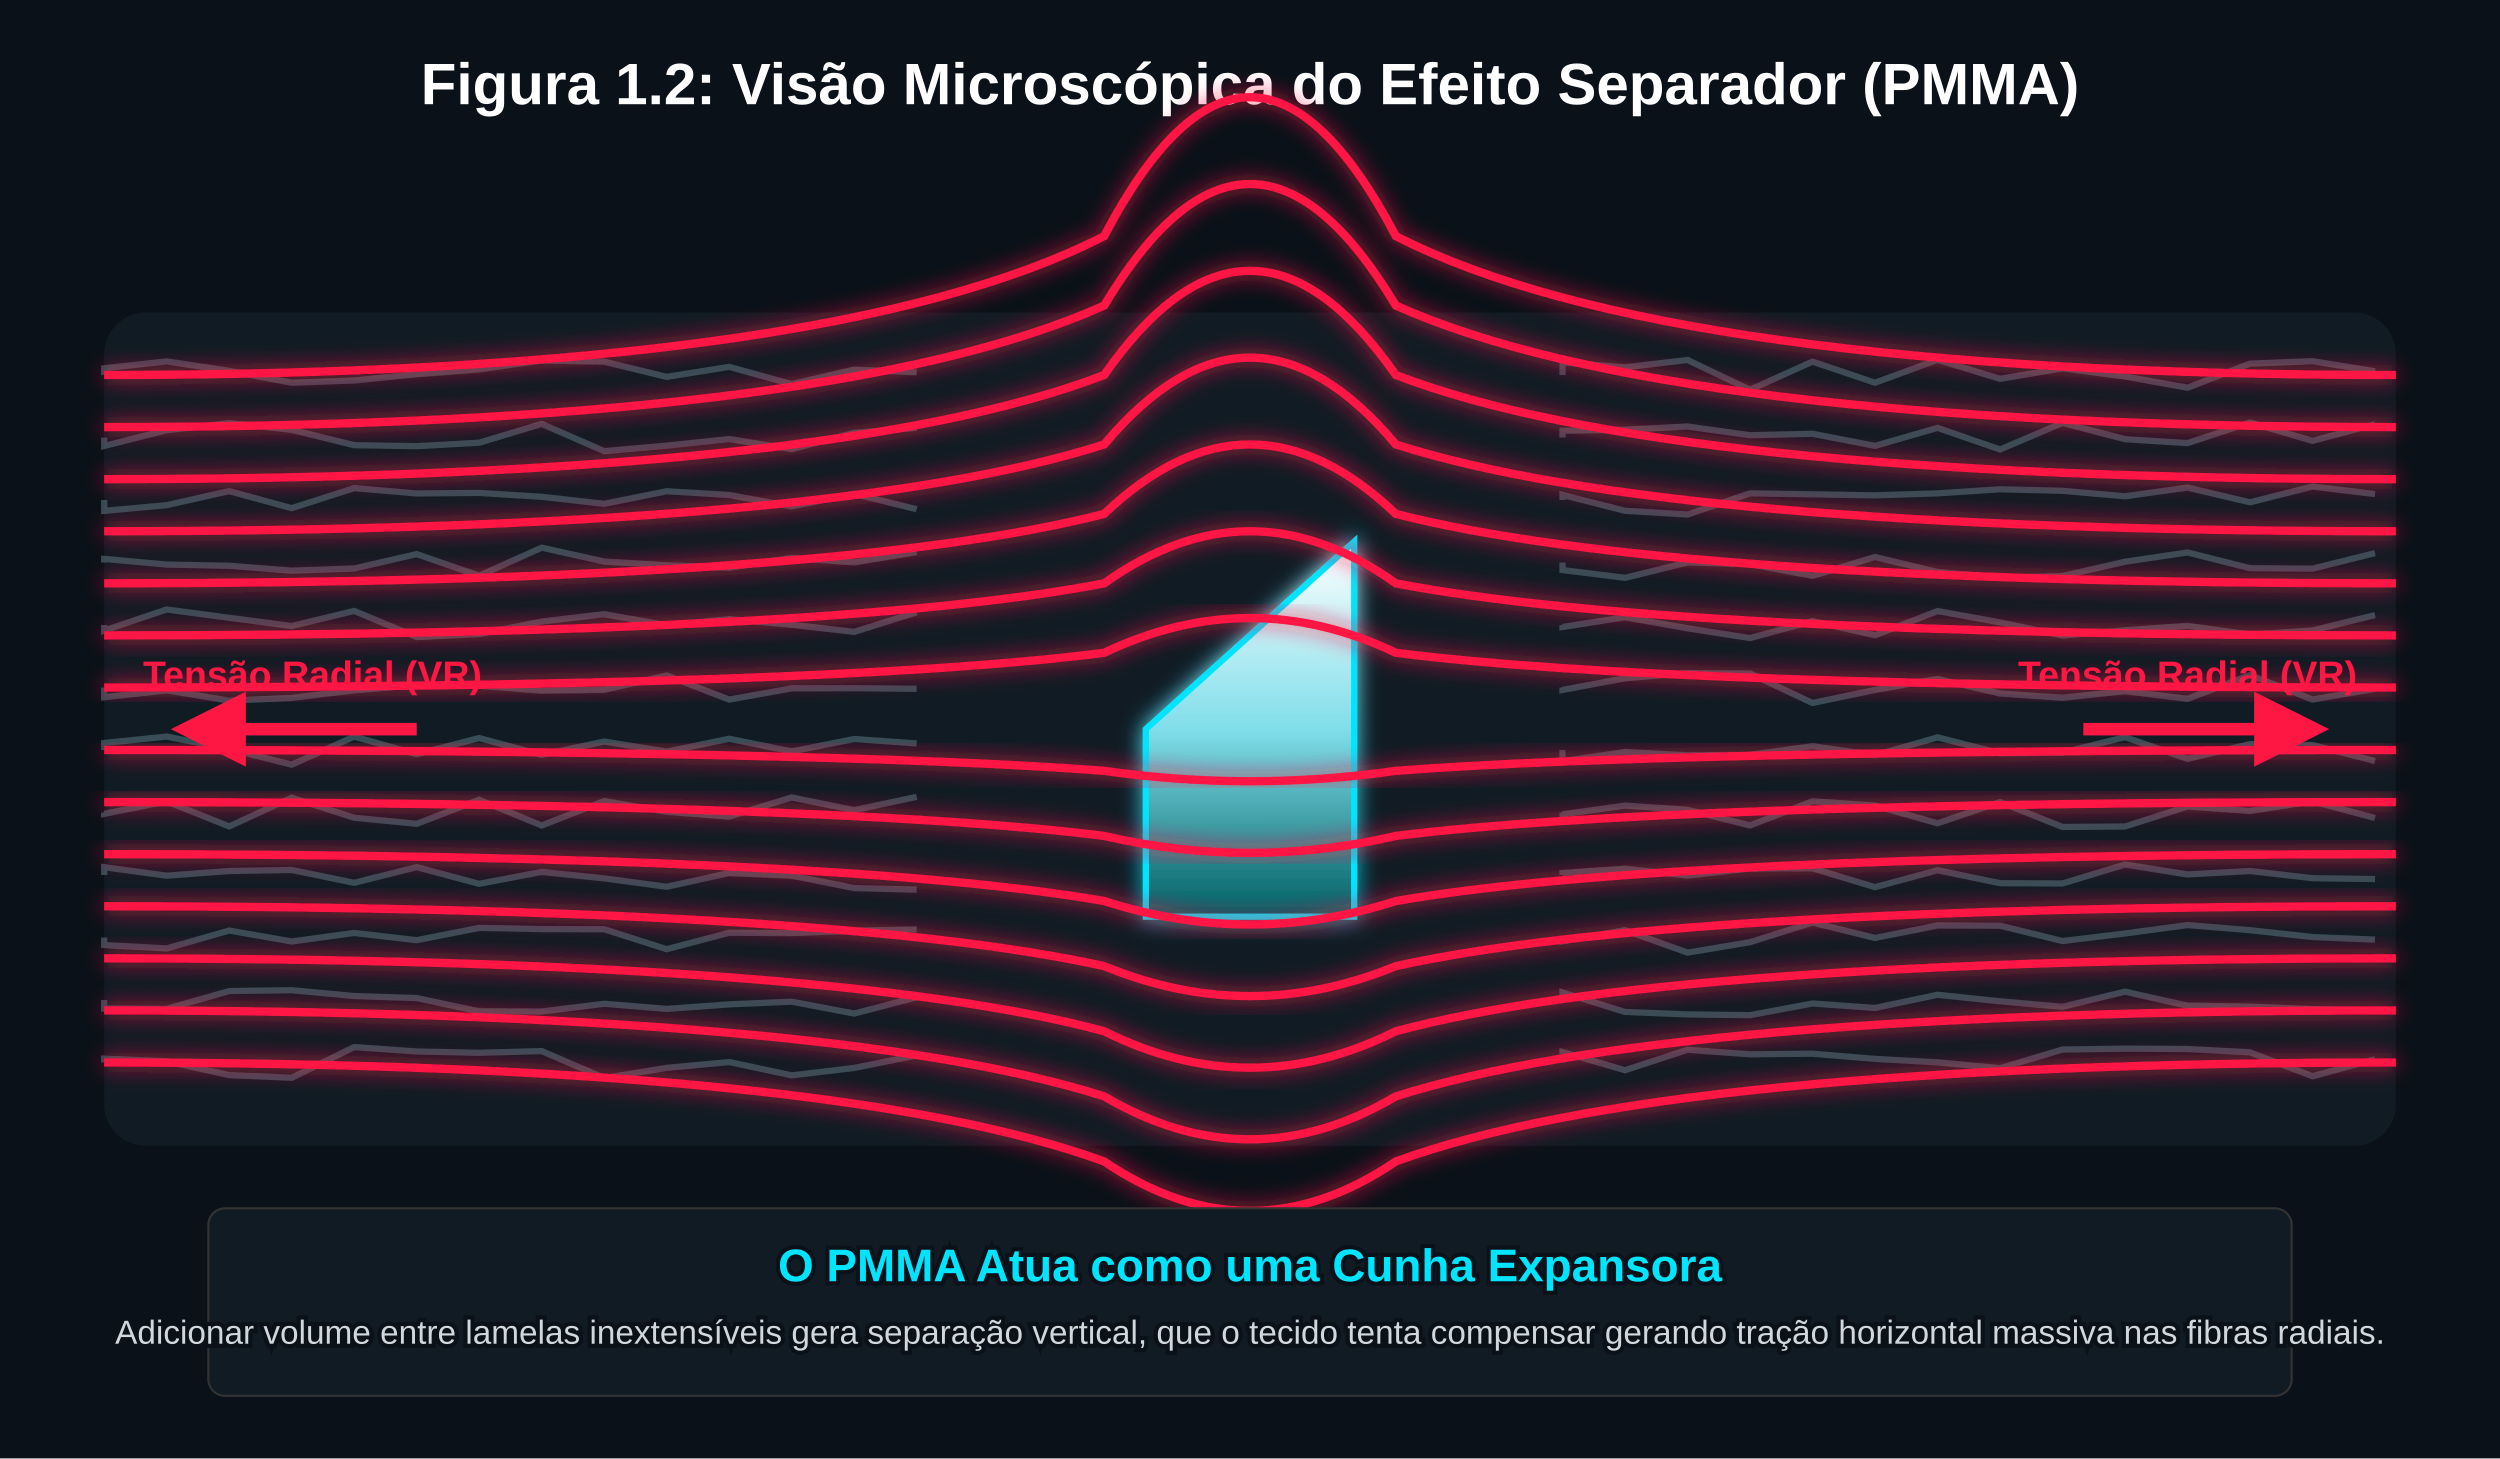
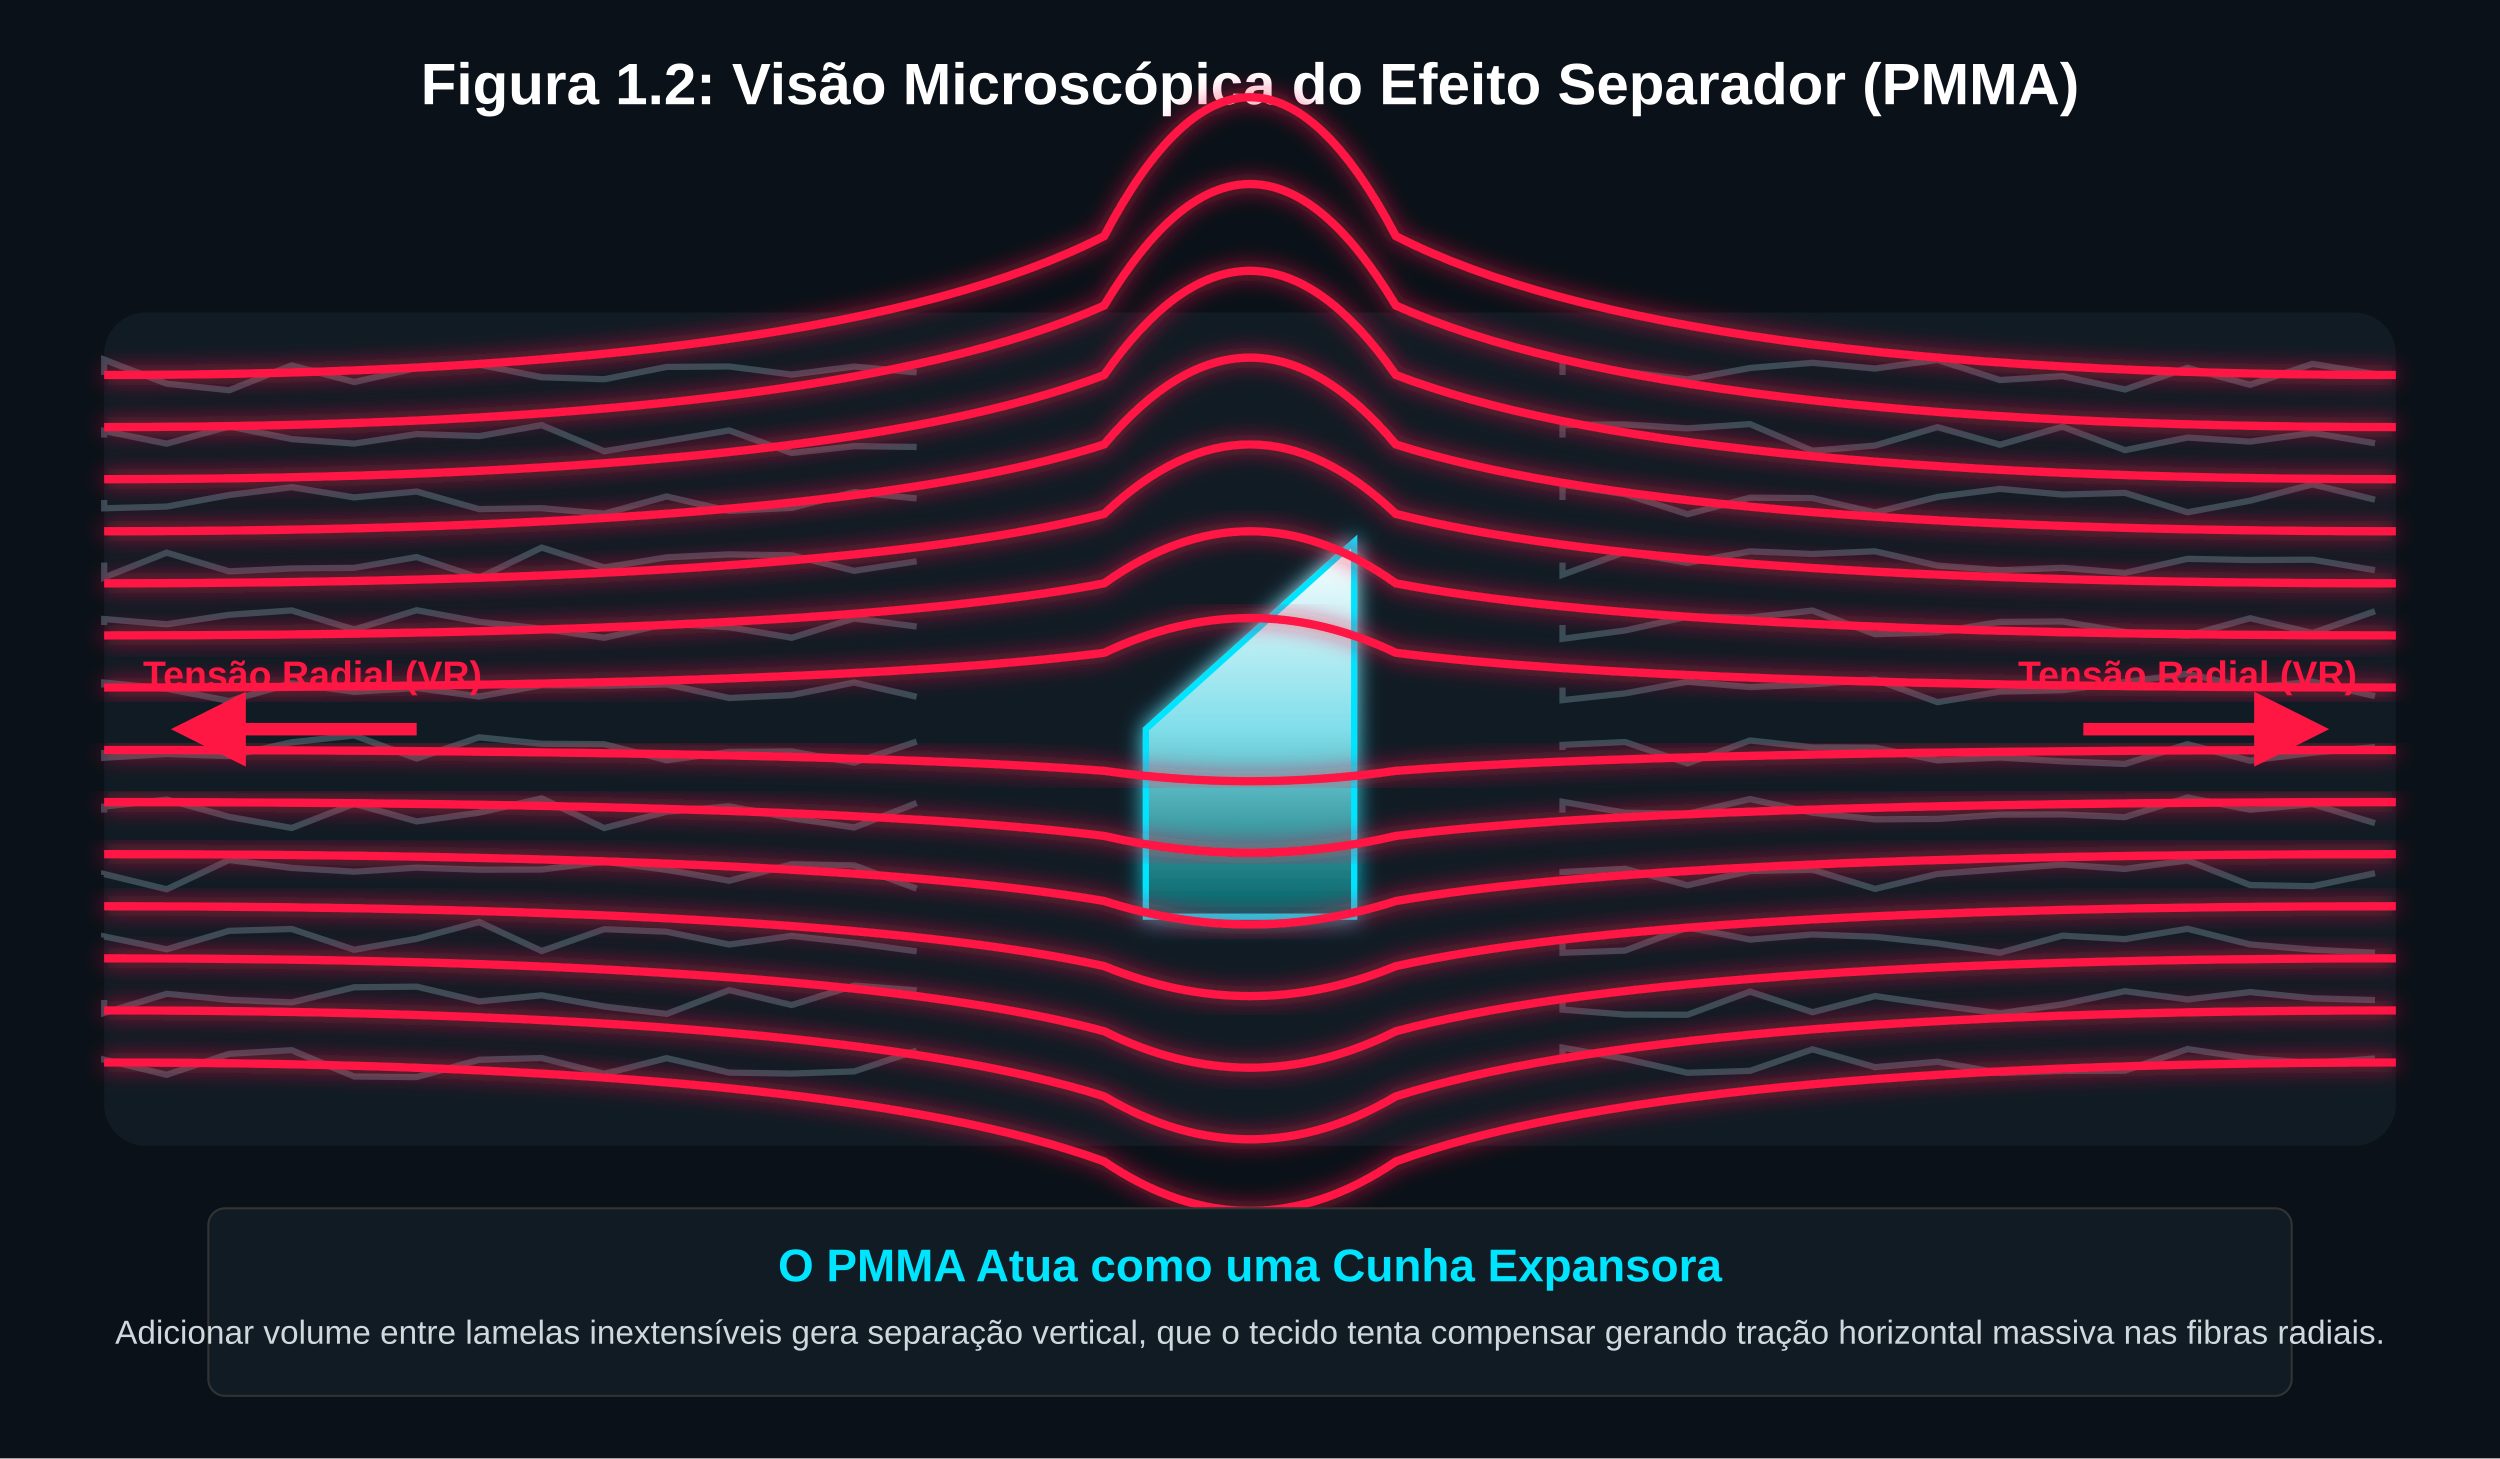
<svg xmlns="http://www.w3.org/2000/svg" viewBox="0 0 1200 700">
  <rect width="1200" height="700" fill="#0a1118" />
  <defs>
    <filter id="pmmaGlow" x="-20%" y="-20%" width="140%" height="140%">
      <feGaussianBlur stdDeviation="5" result="blur" />
      <feMerge>
        <feMergeNode in="blur" />
        <feMergeNode in="SourceGraphic" />
      </feMerge>
    </filter>
    <linearGradient id="pmmaGradient" x1="0%" y1="0%" x2="0%" y2="100%">
      <stop offset="0%" stop-color="#ffffff" />
      <stop offset="50%" stop-color="#80deea" />
      <stop offset="100%" stop-color="#006064" />
    </linearGradient>
  </defs>
-   <text x="600" y="50" fill="#ffffff" font-family="Arial" font-size="28" font-weight="bold" text-anchor="middle" paint-order="stroke" stroke="#0a1118" stroke-width="4">Figura 1.2: Visão Microscópica do Efeito Separador (PMMA)</text>
+   <text x="600" y="50" fill="#ffffff" font-family="Arial" font-size="28" font-weight="bold" text-anchor="middle">Figura 1.2: Visão Microscópica do Efeito Separador (PMMA)</text>
  <rect x="50" y="150" width="1100" height="400" fill="#111B24" rx="20" />
-   <path d="M 50 180 L 50 176.769 L 80 173.469 L 110 178.02 L 140 183.706 L 170 182.63 L 200 179.604 L 230 177.272 L 260 173.026 L 290 173.595 L 320 180.896 L 350 176.094 L 380 184.381 L 410 177.437 L 440 178.674" fill="none" stroke="#546e7a" stroke-width="3" opacity="0.6" />
-   <path d="M 750 180 L 750 173.911 L 780 176.326 L 810 172.791 L 840 187.091 L 870 173.572 L 900 183.713 L 930 172.709 L 960 181.813 L 990 176.797 L 1020 180.712 L 1050 186.097 L 1080 174.562 L 1110 173.354 L 1140 178.243" fill="none" stroke="#546e7a" stroke-width="3" opacity="0.6" />
-   <path d="M 50 210 L 50 214.057 L 80 206.496 L 110 203.13 L 140 206.289 L 170 213.681 L 200 214.165 L 230 212.492 L 260 203.457 L 290 216.551 L 320 213.914 L 350 210.743 L 380 215.587 L 410 207.774 L 440 205.318" fill="none" stroke="#546e7a" stroke-width="3" opacity="0.6" />
-   <path d="M 750 210 L 750 206.745 L 780 206.263 L 810 204.724 L 840 208.921 L 870 208.21 L 900 214.017 L 930 205.365 L 960 215.75 L 990 203.003 L 1020 210.804 L 1050 212.69 L 1080 202.809 L 1110 211.61 L 1140 203.614" fill="none" stroke="#546e7a" stroke-width="3" opacity="0.6" />
-   <path d="M 50 240 L 50 245.21 L 80 242.487 L 110 235.717 L 140 243.928 L 170 234.296 L 200 236.859 L 230 236.603 L 260 238.474 L 290 241.84 L 320 235.79 L 350 237.608 L 380 243.064 L 410 237.044 L 440 244.409" fill="none" stroke="#546e7a" stroke-width="3" opacity="0.6" />
-   <path d="M 750 240 L 750 237.555 L 780 245.175 L 810 246.961 L 840 236.817 L 870 237.276 L 900 237.763 L 930 236.815 L 960 234.846 L 990 235.579 L 1020 238.211 L 1050 234.03 L 1080 241.102 L 1110 233.541 L 1140 237.147" fill="none" stroke="#546e7a" stroke-width="3" opacity="0.6" />
-   <path d="M 50 270 L 50 268.284 L 80 270.995 L 110 271.583 L 140 273.921 L 170 272.868 L 200 265.976 L 230 276.349 L 260 262.887 L 290 269.54 L 320 271.334 L 350 272.501 L 380 267.804 L 410 269.934 L 440 264.957" fill="none" stroke="#546e7a" stroke-width="3" opacity="0.6" />
-   <path d="M 750 270 L 750 273.619 L 780 277.355 L 810 269.984 L 840 270.784 L 870 276.398 L 900 267.37 L 930 274.576 L 960 277.347 L 990 276.483 L 1020 269.641 L 1050 265.173 L 1080 272.741 L 1110 272.959 L 1140 265.489" fill="none" stroke="#546e7a" stroke-width="3" opacity="0.6" />
-   <path d="M 50 300 L 50 302.674 L 80 292.537 L 110 296.556 L 140 300.495 L 170 293.245 L 200 305.778 L 230 304.331 L 260 298.331 L 290 294.813 L 320 300.13 L 350 297.17 L 380 299.876 L 410 303.295 L 440 293.869" fill="none" stroke="#546e7a" stroke-width="3" opacity="0.6" />
-   <path d="M 750 300 L 750 300.955 L 780 296.253 L 810 301.584 L 840 306.268 L 870 298.125 L 900 304.932 L 930 293.314 L 960 298.743 L 990 305.061 L 1020 302.552 L 1050 300.411 L 1080 304.629 L 1110 302.637 L 1140 295.247" fill="none" stroke="#546e7a" stroke-width="3" opacity="0.6" />
-   <path d="M 50 330 L 50 334.677 L 80 331.377 L 110 336.313 L 140 334.992 L 170 331.352 L 200 328.857 L 230 329.152 L 260 331.508 L 290 331.145 L 320 324.22 L 350 335.81 L 380 330.398 L 410 330.331 L 440 330.616" fill="none" stroke="#546e7a" stroke-width="3" opacity="0.6" />
-   <path d="M 750 330 L 750 331.161 L 780 325.557 L 810 323.082 L 840 323.296 L 870 337.427 L 900 331.181 L 930 325.877 L 960 332.869 L 990 334.938 L 1020 331.729 L 1050 335.439 L 1080 324.006 L 1110 335.785 L 1140 330.63" fill="none" stroke="#546e7a" stroke-width="3" opacity="0.6" />
-   <path d="M 50 360 L 50 356.653 L 80 353.547 L 110 359.503 L 140 367.034 L 170 353.568 L 200 361.996 L 230 354.264 L 260 362.314 L 290 355.939 L 320 360.789 L 350 354.602 L 380 360.691 L 410 354.722 L 440 356.86" fill="none" stroke="#546e7a" stroke-width="3" opacity="0.6" />
-   <path d="M 750 360 L 750 365.36 L 780 360.976 L 810 362.559 L 840 362.346 L 870 358.162 L 900 362.548 L 930 353.935 L 960 361.548 L 990 361.278 L 1020 353.832 L 1050 364.258 L 1080 357.145 L 1110 357.624 L 1140 365.275" fill="none" stroke="#546e7a" stroke-width="3" opacity="0.6" />
-   <path d="M 50 390 L 50 390.656 L 80 384.682 L 110 396.668 L 140 382.893 L 170 392.502 L 200 395.428 L 230 383.905 L 260 396.232 L 290 384.53 L 320 389.632 L 350 391.972 L 380 382.78 L 410 388.869 L 440 382.503" fill="none" stroke="#546e7a" stroke-width="3" opacity="0.6" />
-   <path d="M 750 390 L 750 390.865 L 780 386.702 L 810 388.692 L 840 396.212 L 870 384.623 L 900 386.702 L 930 395.168 L 960 384.984 L 990 396.944 L 1020 396.724 L 1050 387.109 L 1080 389.276 L 1110 384.639 L 1140 392.624" fill="none" stroke="#546e7a" stroke-width="3" opacity="0.6" />
-   <path d="M 50 420 L 50 416.247 L 80 420.32 L 110 418.083 L 140 417.582 L 170 423.736 L 200 416.221 L 230 424.236 L 260 418.523 L 290 421.605 L 320 425.651 L 350 419.05 L 380 420.305 L 410 426.26 L 440 427.057" fill="none" stroke="#546e7a" stroke-width="3" opacity="0.6" />
-   <path d="M 750 420 L 750 419.009 L 780 416.998 L 810 420.272 L 840 416.859 L 870 416.777 L 900 425.834 L 930 417.71 L 960 423.926 L 990 424.074 L 1020 414.959 L 1050 419.726 L 1080 418.073 L 1110 421.536 L 1140 421.953" fill="none" stroke="#546e7a" stroke-width="3" opacity="0.6" />
-   <path d="M 50 450 L 50 453.619 L 80 455.254 L 110 446.659 L 140 451.916 L 170 447.807 L 200 451.302 L 230 445.371 L 260 445.972 L 290 446.024 L 320 455.617 L 350 447.703 L 380 447.906 L 410 446.707 L 440 446.126" fill="none" stroke="#546e7a" stroke-width="3" opacity="0.6" />
-   <path d="M 750 450 L 750 451.823 L 780 446.498 L 810 457.255 L 840 452.245 L 870 442.819 L 900 450.209 L 930 444.225 L 960 444.331 L 990 451.696 L 1020 448.063 L 1050 444.022 L 1080 446.494 L 1110 449.786 L 1140 451.031" fill="none" stroke="#546e7a" stroke-width="3" opacity="0.6" />
-   <path d="M 50 480 L 50 484.093 L 80 484.253 L 110 475.704 L 140 475.3 L 170 478.105 L 200 479.089 L 230 485.455 L 260 485.53 L 290 481.811 L 320 484.278 L 350 482.1 L 380 480.797 L 410 486.507 L 440 478.68" fill="none" stroke="#546e7a" stroke-width="3" opacity="0.6" />
-   <path d="M 750 480 L 750 476.395 L 780 485.729 L 810 486.93 L 840 487.274 L 870 481.67 L 900 483.82 L 930 477.494 L 960 480.634 L 990 483.265 L 1020 475.996 L 1050 482.744 L 1080 483.182 L 1110 484.378 L 1140 484.995" fill="none" stroke="#546e7a" stroke-width="3" opacity="0.6" />
-   <path d="M 50 510 L 50 508.169 L 80 509.422 L 110 516.063 L 140 517.324 L 170 502.613 L 200 504.718 L 230 505.344 L 260 504.515 L 290 517.44 L 320 512.576 L 350 509.778 L 380 516.18 L 410 512.607 L 440 506.549" fill="none" stroke="#546e7a" stroke-width="3" opacity="0.6" />
-   <path d="M 750 510 L 750 505.002 L 780 513.707 L 810 503.88 L 840 506.065 L 870 505.776 L 900 508.276 L 930 509.925 L 960 512.73 L 990 503.787 L 1020 503.359 L 1050 503.531 L 1080 505.116 L 1110 516.606 L 1140 508.465" fill="none" stroke="#546e7a" stroke-width="3" opacity="0.6" />
+   <path d="M 50 180 L 50 172.634 L 80 184.187 L 110 187.316 L 140 175.388 L 170 183.384 L 200 176.646 L 230 175.024 L 260 181.069 L 290 182.037 L 320 176.127 L 350 175.906 L 380 179.8 L 410 175.935 L 440 178.764" fill="none" stroke="#546e7a" stroke-width="3" opacity="0.6" />
+   <path d="M 750 180 L 750 172.572 L 780 178.417 L 810 182.147 L 840 176.628 L 870 174.149 L 900 176.889 L 930 172.749 L 960 182.417 L 990 180.554 L 1020 186.946 L 1050 176.563 L 1080 184.715 L 1110 174.641 L 1140 179.562" fill="none" stroke="#546e7a" stroke-width="3" opacity="0.6" />
+   <path d="M 50 210 L 50 206.863 L 80 212.96 L 110 204.672 L 140 210.764 L 170 212.925 L 200 208.351 L 230 209.326 L 260 204.062 L 290 216.586 L 320 211.667 L 350 206.594 L 380 217.449 L 410 214.161 L 440 214.538" fill="none" stroke="#546e7a" stroke-width="3" opacity="0.6" />
+   <path d="M 750 210 L 750 204.001 L 780 203.698 L 810 205.626 L 840 203.561 L 870 216.371 L 900 213.856 L 930 205.032 L 960 213.477 L 990 204.826 L 1020 216.074 L 1050 210.002 L 1080 211.977 L 1110 207.804 L 1140 212.75" fill="none" stroke="#546e7a" stroke-width="3" opacity="0.6" />
+   <path d="M 50 240 L 50 243.975 L 80 243.166 L 110 237.594 L 140 233.847 L 170 238.752 L 200 235.932 L 230 244.395 L 260 243.929 L 290 246.581 L 320 238.295 L 350 245.241 L 380 243.76 L 410 236.17 L 440 239.292" fill="none" stroke="#546e7a" stroke-width="3" opacity="0.6" />
+   <path d="M 750 240 L 750 232.666 L 780 237.224 L 810 246.83 L 840 238.874 L 870 239.096 L 900 246.004 L 930 238.548 L 960 234.659 L 990 237.386 L 1020 236.575 L 1050 245.893 L 1080 240.345 L 1110 232.507 L 1140 239.852" fill="none" stroke="#546e7a" stroke-width="3" opacity="0.6" />
+   <path d="M 50 270 L 50 277.193 L 80 265.281 L 110 274.251 L 140 272.869 L 170 272.579 L 200 267.38 L 230 277.312 L 260 262.843 L 290 272.406 L 320 267.519 L 350 266.089 L 380 266.556 L 410 273.983 L 440 269.421" fill="none" stroke="#546e7a" stroke-width="3" opacity="0.6" />
+   <path d="M 750 270 L 750 275.865 L 780 264.97 L 810 270.159 L 840 264.641 L 870 265.92 L 900 264.616 L 930 271.483 L 960 273.705 L 990 272.55 L 1020 274.974 L 1050 268.24 L 1080 268.813 L 1110 268.652 L 1140 273.722" fill="none" stroke="#546e7a" stroke-width="3" opacity="0.6" />
+   <path d="M 50 300 L 50 297.159 L 80 299.648 L 110 295.095 L 140 293.002 L 170 302.169 L 200 292.91 L 230 298.48 L 260 301.77 L 290 306.158 L 320 299.389 L 350 301.073 L 380 306.122 L 410 296.855 L 440 300.738" fill="none" stroke="#546e7a" stroke-width="3" opacity="0.6" />
+   <path d="M 750 300 L 750 306.632 L 780 302.631 L 810 295.954 L 840 296.358 L 870 293.06 L 900 304.431 L 930 303.435 L 960 298.519 L 990 298.294 L 1020 303.382 L 1050 305.13 L 1080 296.763 L 1110 303.832 L 1140 293.389" fill="none" stroke="#546e7a" stroke-width="3" opacity="0.6" />
+   <path d="M 50 330 L 50 327.632 L 80 330.586 L 110 336.464 L 140 327.964 L 170 332.09 L 200 330.213 L 230 334.321 L 260 328.89 L 290 329.14 L 320 328.516 L 350 335.031 L 380 333.635 L 410 327.608 L 440 334.439" fill="none" stroke="#546e7a" stroke-width="3" opacity="0.6" />
+   <path d="M 750 330 L 750 336.052 L 780 332.825 L 810 327.251 L 840 329.793 L 870 328.477 L 900 326.125 L 930 337.047 L 960 331.997 L 990 331.254 L 1020 327.383 L 1050 323.358 L 1080 330.189 L 1110 327.191 L 1140 334.175" fill="none" stroke="#546e7a" stroke-width="3" opacity="0.6" />
+   <path d="M 50 360 L 50 363.72 L 80 361.909 L 110 362.924 L 140 356.302 L 170 353.011 L 200 364.082 L 230 353.9 L 260 357.002 L 290 357.214 L 320 364.917 L 350 360.918 L 380 360.708 L 410 366.03 L 440 355.969" fill="none" stroke="#546e7a" stroke-width="3" opacity="0.6" />
+   <path d="M 750 360 L 750 357.541 L 780 356.155 L 810 366.423 L 840 355.426 L 870 358.728 L 900 358.875 L 930 365.001 L 960 363.578 L 990 365.446 L 1020 366.706 L 1050 357.183 L 1080 365.147 L 1110 361.315 L 1140 358.593" fill="none" stroke="#546e7a" stroke-width="3" opacity="0.6" />
+   <path d="M 50 390 L 50 387.178 L 80 383.775 L 110 392.089 L 140 397.435 L 170 385.825 L 200 394.282 L 230 390.089 L 260 383.207 L 290 397.475 L 320 389.608 L 350 387.04 L 380 392.683 L 410 397.205 L 440 385.441" fill="none" stroke="#546e7a" stroke-width="3" opacity="0.6" />
+   <path d="M 750 390 L 750 384.863 L 780 390.099 L 810 390.643 L 840 383.538 L 870 390.099 L 900 393.297 L 930 393.086 L 960 391.029 L 990 390.921 L 1020 392.197 L 1050 382.789 L 1080 388.689 L 1110 385.965 L 1140 395.119" fill="none" stroke="#546e7a" stroke-width="3" opacity="0.6" />
+   <path d="M 50 420 L 50 419.54 L 80 426.852 L 110 412.78 L 140 416.602 L 170 418.408 L 200 416.461 L 230 417.442 L 260 417.385 L 290 413.629 L 320 417.518 L 350 422.738 L 380 414.851 L 410 415.379 L 440 426.583" fill="none" stroke="#546e7a" stroke-width="3" opacity="0.6" />
+   <path d="M 750 420 L 750 418.547 L 780 417.049 L 810 424.912 L 840 418.088 L 870 417.47 L 900 426.662 L 930 419.48 L 960 417.227 L 990 415.014 L 1020 417.091 L 1050 413.001 L 1080 424.816 L 1110 425.383 L 1140 419.139" fill="none" stroke="#546e7a" stroke-width="3" opacity="0.6" />
+   <path d="M 50 450 L 50 449.482 L 80 455.667 L 110 446.799 L 140 445.911 L 170 455.876 L 200 450.609 L 230 442.575 L 260 456.492 L 290 446.004 L 320 447.224 L 350 453.383 L 380 449.237 L 410 452.549 L 440 456.647" fill="none" stroke="#546e7a" stroke-width="3" opacity="0.6" />
+   <path d="M 750 450 L 750 457.312 L 780 456.26 L 810 445.166 L 840 451.005 L 870 448.544 L 900 449.657 L 930 452.836 L 960 457.3 L 990 449.125 L 1020 450.779 L 1050 445.823 L 1080 453.327 L 1110 455.843 L 1140 457.318" fill="none" stroke="#546e7a" stroke-width="3" opacity="0.6" />
+   <path d="M 50 480 L 50 486.221 L 80 477.018 L 110 479.908 L 140 481.137 L 170 473.896 L 200 473.59 L 230 480.702 L 260 477.739 L 290 483.121 L 320 486.679 L 350 475.243 L 380 482.43 L 410 473.075 L 440 475.385" fill="none" stroke="#546e7a" stroke-width="3" opacity="0.6" />
+   <path d="M 750 480 L 750 484.612 L 780 486.997 L 810 487.072 L 840 475.974 L 870 485.871 L 900 478.128 L 930 482.401 L 960 486.4 L 990 482.054 L 1020 475.761 L 1050 479.748 L 1080 476.198 L 1110 479.189 L 1140 480.03" fill="none" stroke="#546e7a" stroke-width="3" opacity="0.6" />
+   <path d="M 50 510 L 50 508.613 L 80 515.916 L 110 505.813 L 140 504.082 L 170 516.726 L 200 517.006 L 230 508.677 L 260 507.862 L 290 515.442 L 320 507.921 L 350 514.857 L 380 515.322 L 410 514.263 L 440 504.273" fill="none" stroke="#546e7a" stroke-width="3" opacity="0.6" />
+   <path d="M 750 510 L 750 502.872 L 780 508.228 L 810 514.954 L 840 514.008 L 870 503.669 L 900 512.244 L 930 509.639 L 960 515.044 L 990 514.059 L 1020 513.913 L 1050 503.548 L 1080 507.996 L 1110 510.251 L 1140 508.067" fill="none" stroke="#546e7a" stroke-width="3" opacity="0.6" />
  <path d="M 550 440 L 550 350 L 650 260 L 650 440 Z" fill="url(#pmmaGradient)" stroke="#00e5ff" stroke-width="3" filter="url(#pmmaGlow)" />
  <path d="M 50 180 Q 400 180 530 113.333 Q 600 -20 670 113.333 Q 800 180 1150 180" fill="none" stroke="#ff1744" stroke-width="4" filter="url(#pmmaGlow)" />
  <path d="M 50 205 Q 400 205 530 146.667 Q 600 30 670 146.667 Q 800 205 1150 205" fill="none" stroke="#ff1744" stroke-width="4" filter="url(#pmmaGlow)" />
  <path d="M 50 230 Q 400 230 530 180 Q 600 80 670 180 Q 800 230 1150 230" fill="none" stroke="#ff1744" stroke-width="4" filter="url(#pmmaGlow)" />
  <path d="M 50 255 Q 400 255 530 213.333 Q 600 130 670 213.333 Q 800 255 1150 255" fill="none" stroke="#ff1744" stroke-width="4" filter="url(#pmmaGlow)" />
  <path d="M 50 280 Q 400 280 530 246.667 Q 600 180 670 246.667 Q 800 280 1150 280" fill="none" stroke="#ff1744" stroke-width="4" filter="url(#pmmaGlow)" />
  <path d="M 50 305 Q 400 305 530 280 Q 600 230 670 280 Q 800 305 1150 305" fill="none" stroke="#ff1744" stroke-width="4" filter="url(#pmmaGlow)" />
  <path d="M 50 330 Q 400 330 530 313.333 Q 600 280 670 313.333 Q 800 330 1150 330" fill="none" stroke="#ff1744" stroke-width="4" filter="url(#pmmaGlow)" />
  <path d="M 50 360 Q 400 360 530 370 Q 600 380 670 370 Q 800 360 1150 360" fill="none" stroke="#ff1744" stroke-width="4" filter="url(#pmmaGlow)" />
  <path d="M 50 385 Q 400 385 530 401.25 Q 600 417.5 670 401.25 Q 800 385 1150 385" fill="none" stroke="#ff1744" stroke-width="4" filter="url(#pmmaGlow)" />
  <path d="M 50 410 Q 400 410 530 432.5 Q 600 455 670 432.5 Q 800 410 1150 410" fill="none" stroke="#ff1744" stroke-width="4" filter="url(#pmmaGlow)" />
  <path d="M 50 435 Q 400 435 530 463.75 Q 600 492.5 670 463.75 Q 800 435 1150 435" fill="none" stroke="#ff1744" stroke-width="4" filter="url(#pmmaGlow)" />
  <path d="M 50 460 Q 400 460 530 495 Q 600 530 670 495 Q 800 460 1150 460" fill="none" stroke="#ff1744" stroke-width="4" filter="url(#pmmaGlow)" />
  <path d="M 50 485 Q 400 485 530 526.25 Q 600 567.5 670 526.25 Q 800 485 1150 485" fill="none" stroke="#ff1744" stroke-width="4" filter="url(#pmmaGlow)" />
  <path d="M 50 510 Q 400 510 530 557.5 Q 600 605 670 557.5 Q 800 510 1150 510" fill="none" stroke="#ff1744" stroke-width="4" filter="url(#pmmaGlow)" />
  <path d="M 200 350 L 100 350" stroke="#ff1744" stroke-width="6" fill="none" marker-end="url(#arrowTense)" />
  <path d="M 1000 350 L 1100 350" stroke="#ff1744" stroke-width="6" fill="none" marker-end="url(#arrowTense)" />
  <text x="150" y="330" fill="#ff1744" font-family="Arial" font-size="18" font-weight="bold" text-anchor="middle">Tensão Radial (VR)</text>
  <text x="1050" y="330" fill="#ff1744" font-family="Arial" font-size="18" font-weight="bold" text-anchor="middle">Tensão Radial (VR)</text>
  <defs>
    <marker id="arrowTense" viewBox="0 0 10 10" refX="5" refY="5" markerWidth="6" markerHeight="6" orient="auto-start-reverse">
      <path d="M 0 0 L 10 5 L 0 10 z" fill="#ff1744" />
    </marker>
  </defs>
  <rect x="100" y="580" width="1000" height="90" fill="#111B24" rx="8" stroke="#333" />
-   <text x="600" y="615" fill="#00e5ff" font-family="Arial" font-size="22" font-weight="bold" text-anchor="middle" paint-order="stroke" stroke="#0a1118" stroke-width="4">O PMMA Atua como uma Cunha Expansora</text>
-   <text x="600" y="645" fill="#cfd8dc" font-family="Arial" font-size="16" text-anchor="middle" paint-order="stroke" stroke="#0a1118" stroke-width="4">Adicionar volume entre lamelas inextensíveis gera separação vertical, que o tecido tenta compensar gerando tração horizontal massiva nas fibras radiais.</text>
+   <text x="600" y="615" fill="#00e5ff" font-family="Arial" font-size="22" font-weight="bold" text-anchor="middle">O PMMA Atua como uma Cunha Expansora</text>
+   <text x="600" y="645" fill="#cfd8dc" font-family="Arial" font-size="16" text-anchor="middle">Adicionar volume entre lamelas inextensíveis gera separação vertical, que o tecido tenta compensar gerando tração horizontal massiva nas fibras radiais.</text>
</svg>
